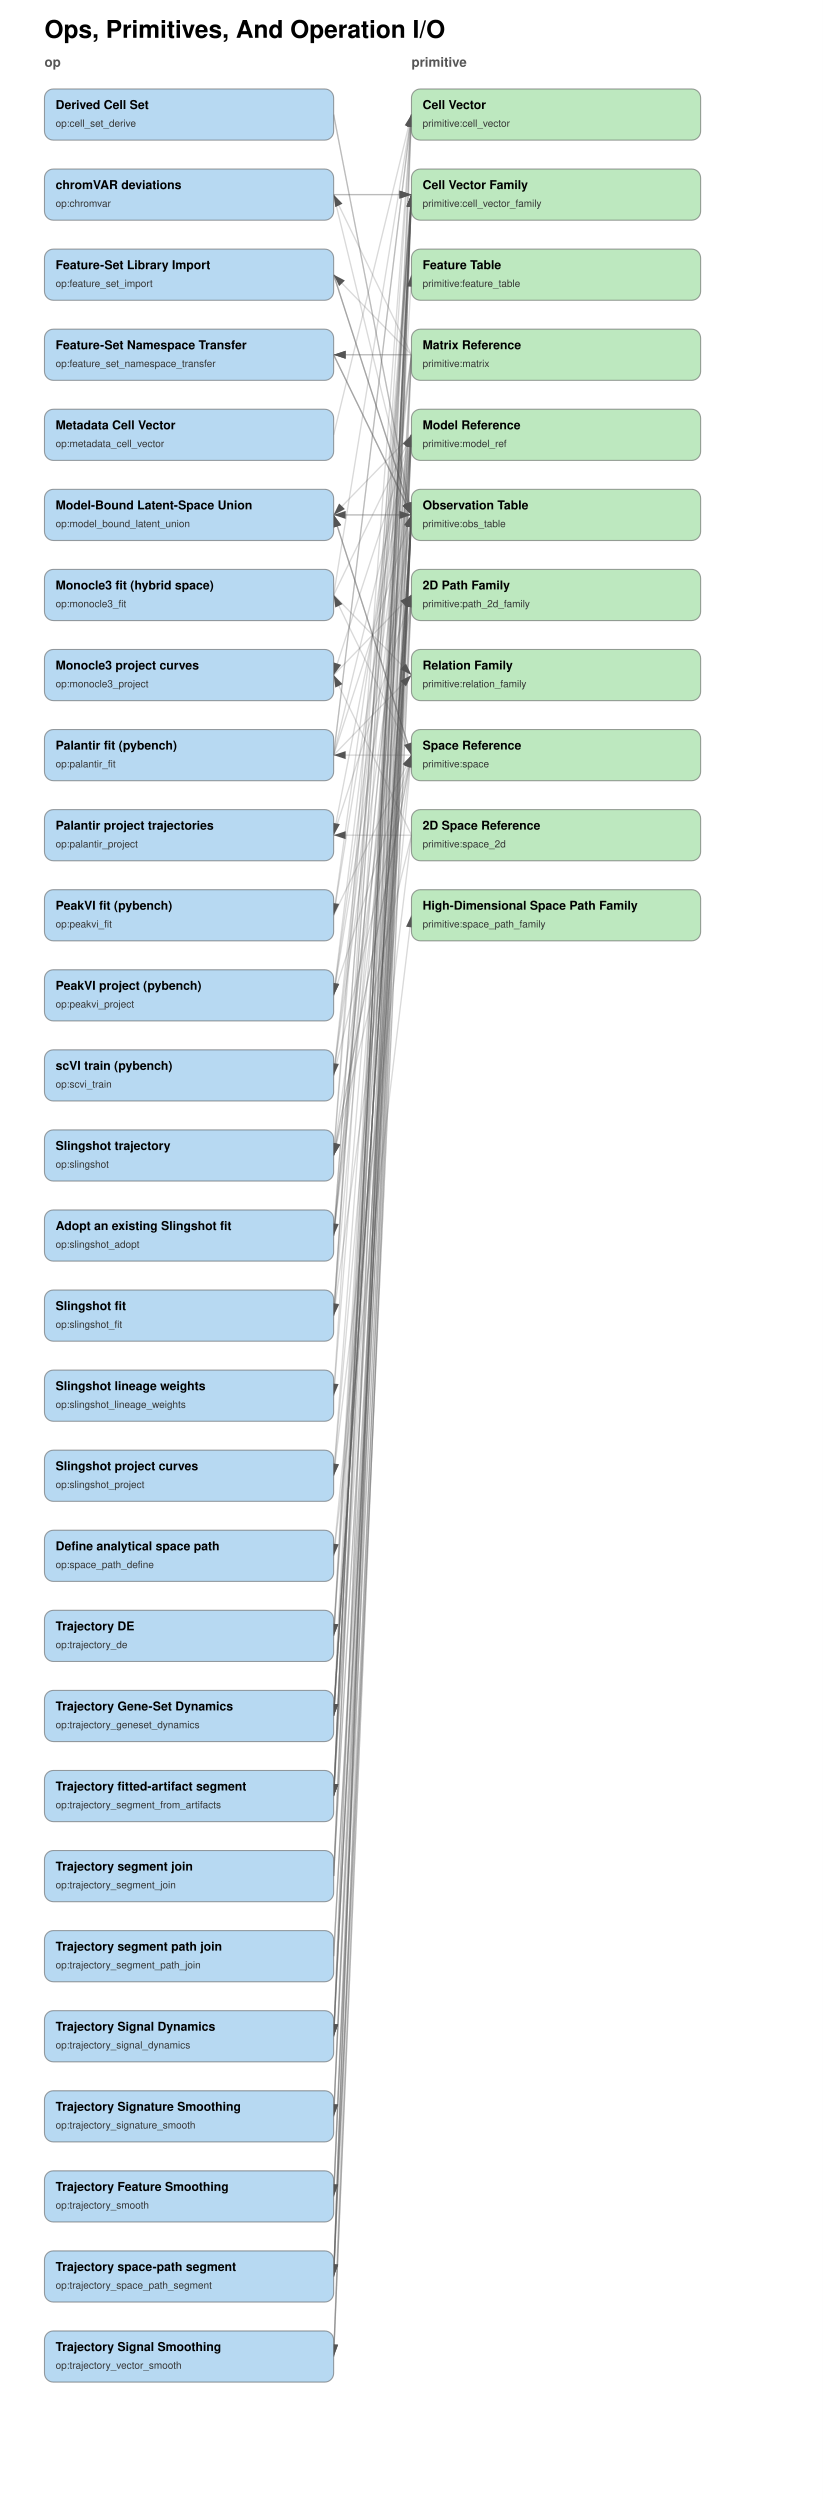
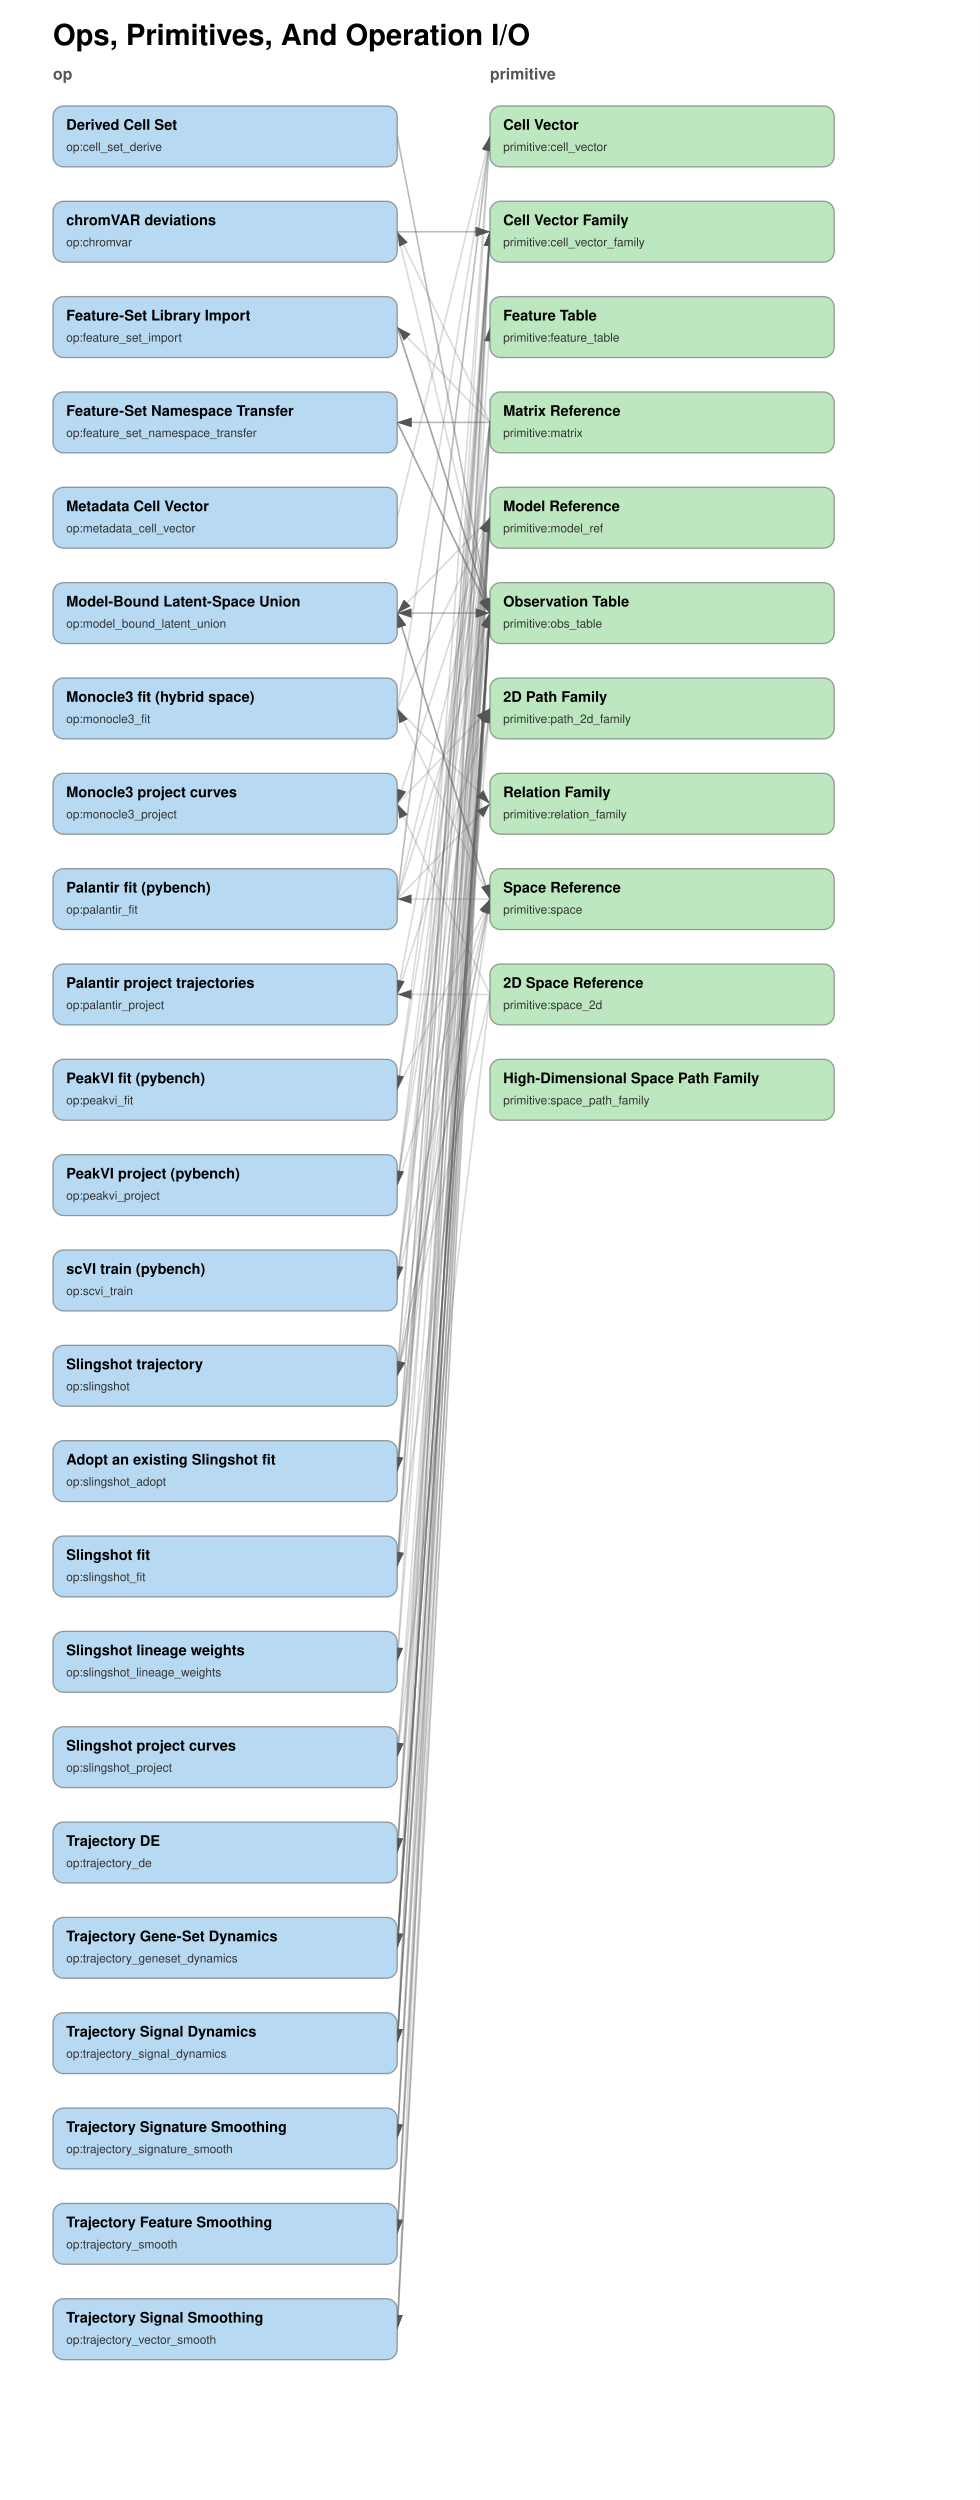
- <svg xmlns="http://www.w3.org/2000/svg" width="740" height="2248" viewBox="0 0 740 2248">
+ <svg xmlns="http://www.w3.org/2000/svg" width="740" height="1888" viewBox="0 0 740 1888">
  <rect width="100%" height="100%" fill="white" />
  <defs>
    <marker id="arrow" markerWidth="10" markerHeight="10" refX="9" refY="3" orient="auto" markerUnits="strokeWidth">
      <path d="M0,0 L0,6 L9,3 z" fill="#555" />
    </marker>
  </defs>
  <text x="40" y="34" font-family="Helvetica,Arial,sans-serif" font-size="22" font-weight="700">Ops, Primitives, And Operation I/O</text>
  <text x="40" y="60" font-family="Helvetica,Arial,sans-serif" font-size="12" font-weight="700" fill="#555">op</text>
  <text x="370" y="60" font-family="Helvetica,Arial,sans-serif" font-size="12" font-weight="700" fill="#555">primitive</text>
  <line x1="370" y1="103" x2="300" y2="1039" stroke="#555" stroke-opacity="0.22" stroke-width="1.2" marker-end="url(#arrow)" />
  <line x1="370" y1="103" x2="300" y2="1183" stroke="#555" stroke-opacity="0.22" stroke-width="1.2" marker-end="url(#arrow)" />
+   <line x1="370" y1="175" x2="300" y2="1471" stroke="#555" stroke-opacity="0.22" stroke-width="1.2" marker-end="url(#arrow)" />
  <line x1="370" y1="175" x2="300" y2="1543" stroke="#555" stroke-opacity="0.22" stroke-width="1.2" marker-end="url(#arrow)" />
-   <line x1="370" y1="175" x2="300" y2="1615" stroke="#555" stroke-opacity="0.22" stroke-width="1.2" marker-end="url(#arrow)" />
-   <line x1="370" y1="175" x2="300" y2="1615" stroke="#555" stroke-opacity="0.22" stroke-width="1.2" marker-end="url(#arrow)" />
-   <line x1="370" y1="175" x2="300" y2="1615" stroke="#555" stroke-opacity="0.22" stroke-width="1.2" marker-end="url(#arrow)" />
-   <line x1="370" y1="175" x2="300" y2="1831" stroke="#555" stroke-opacity="0.22" stroke-width="1.2" marker-end="url(#arrow)" />
-   <line x1="370" y1="175" x2="300" y2="1831" stroke="#555" stroke-opacity="0.22" stroke-width="1.2" marker-end="url(#arrow)" />
-   <line x1="370" y1="175" x2="300" y2="2047" stroke="#555" stroke-opacity="0.22" stroke-width="1.2" marker-end="url(#arrow)" />
-   <line x1="370" y1="175" x2="300" y2="2119" stroke="#555" stroke-opacity="0.22" stroke-width="1.2" marker-end="url(#arrow)" />
+   <line x1="370" y1="175" x2="300" y2="1543" stroke="#555" stroke-opacity="0.22" stroke-width="1.2" marker-end="url(#arrow)" />
+   <line x1="370" y1="175" x2="300" y2="1759" stroke="#555" stroke-opacity="0.22" stroke-width="1.2" marker-end="url(#arrow)" />
  <line x1="370" y1="319" x2="300" y2="175" stroke="#555" stroke-opacity="0.22" stroke-width="1.2" marker-end="url(#arrow)" />
  <line x1="370" y1="319" x2="300" y2="247" stroke="#555" stroke-opacity="0.22" stroke-width="1.2" marker-end="url(#arrow)" />
  <line x1="370" y1="319" x2="300" y2="319" stroke="#555" stroke-opacity="0.22" stroke-width="1.2" marker-end="url(#arrow)" />
  <line x1="370" y1="319" x2="300" y2="319" stroke="#555" stroke-opacity="0.22" stroke-width="1.2" marker-end="url(#arrow)" />
  <line x1="370" y1="319" x2="300" y2="823" stroke="#555" stroke-opacity="0.22" stroke-width="1.2" marker-end="url(#arrow)" />
  <line x1="370" y1="319" x2="300" y2="895" stroke="#555" stroke-opacity="0.22" stroke-width="1.2" marker-end="url(#arrow)" />
  <line x1="370" y1="319" x2="300" y2="967" stroke="#555" stroke-opacity="0.22" stroke-width="1.2" marker-end="url(#arrow)" />
+   <line x1="370" y1="319" x2="300" y2="1399" stroke="#555" stroke-opacity="0.22" stroke-width="1.2" marker-end="url(#arrow)" />
  <line x1="370" y1="319" x2="300" y2="1471" stroke="#555" stroke-opacity="0.22" stroke-width="1.2" marker-end="url(#arrow)" />
-   <line x1="370" y1="319" x2="300" y2="1543" stroke="#555" stroke-opacity="0.22" stroke-width="1.2" marker-end="url(#arrow)" />
-   <line x1="370" y1="319" x2="300" y2="1903" stroke="#555" stroke-opacity="0.22" stroke-width="1.2" marker-end="url(#arrow)" />
-   <line x1="370" y1="319" x2="300" y2="1975" stroke="#555" stroke-opacity="0.22" stroke-width="1.2" marker-end="url(#arrow)" />
+   <line x1="370" y1="319" x2="300" y2="1615" stroke="#555" stroke-opacity="0.22" stroke-width="1.2" marker-end="url(#arrow)" />
+   <line x1="370" y1="319" x2="300" y2="1687" stroke="#555" stroke-opacity="0.22" stroke-width="1.2" marker-end="url(#arrow)" />
  <line x1="370" y1="391" x2="300" y2="463" stroke="#555" stroke-opacity="0.22" stroke-width="1.2" marker-end="url(#arrow)" />
  <line x1="370" y1="391" x2="300" y2="607" stroke="#555" stroke-opacity="0.22" stroke-width="1.2" marker-end="url(#arrow)" />
  <line x1="370" y1="391" x2="300" y2="751" stroke="#555" stroke-opacity="0.22" stroke-width="1.2" marker-end="url(#arrow)" />
  <line x1="370" y1="391" x2="300" y2="895" stroke="#555" stroke-opacity="0.22" stroke-width="1.2" marker-end="url(#arrow)" />
  <line x1="370" y1="391" x2="300" y2="1111" stroke="#555" stroke-opacity="0.22" stroke-width="1.2" marker-end="url(#arrow)" />
  <line x1="370" y1="391" x2="300" y2="1255" stroke="#555" stroke-opacity="0.22" stroke-width="1.2" marker-end="url(#arrow)" />
  <line x1="370" y1="391" x2="300" y2="1327" stroke="#555" stroke-opacity="0.22" stroke-width="1.2" marker-end="url(#arrow)" />
+   <line x1="370" y1="391" x2="300" y2="1399" stroke="#555" stroke-opacity="0.22" stroke-width="1.2" marker-end="url(#arrow)" />
  <line x1="370" y1="391" x2="300" y2="1471" stroke="#555" stroke-opacity="0.22" stroke-width="1.2" marker-end="url(#arrow)" />
  <line x1="370" y1="391" x2="300" y2="1543" stroke="#555" stroke-opacity="0.22" stroke-width="1.2" marker-end="url(#arrow)" />
  <line x1="370" y1="391" x2="300" y2="1615" stroke="#555" stroke-opacity="0.22" stroke-width="1.2" marker-end="url(#arrow)" />
-   <line x1="370" y1="391" x2="300" y2="1831" stroke="#555" stroke-opacity="0.22" stroke-width="1.2" marker-end="url(#arrow)" />
-   <line x1="370" y1="391" x2="300" y2="1903" stroke="#555" stroke-opacity="0.22" stroke-width="1.2" marker-end="url(#arrow)" />
-   <line x1="370" y1="391" x2="300" y2="1975" stroke="#555" stroke-opacity="0.22" stroke-width="1.2" marker-end="url(#arrow)" />
-   <line x1="370" y1="391" x2="300" y2="2119" stroke="#555" stroke-opacity="0.22" stroke-width="1.2" marker-end="url(#arrow)" />
+   <line x1="370" y1="391" x2="300" y2="1687" stroke="#555" stroke-opacity="0.22" stroke-width="1.2" marker-end="url(#arrow)" />
+   <line x1="370" y1="391" x2="300" y2="1759" stroke="#555" stroke-opacity="0.22" stroke-width="1.2" marker-end="url(#arrow)" />
  <line x1="370" y1="463" x2="300" y2="463" stroke="#555" stroke-opacity="0.22" stroke-width="1.2" marker-end="url(#arrow)" />
-   <line x1="370" y1="535" x2="300" y2="1615" stroke="#555" stroke-opacity="0.22" stroke-width="1.2" marker-end="url(#arrow)" />
-   <line x1="370" y1="535" x2="300" y2="2047" stroke="#555" stroke-opacity="0.22" stroke-width="1.2" marker-end="url(#arrow)" />
-   <line x1="370" y1="535" x2="300" y2="2047" stroke="#555" stroke-opacity="0.22" stroke-width="1.2" marker-end="url(#arrow)" />
  <line x1="370" y1="679" x2="300" y2="463" stroke="#555" stroke-opacity="0.22" stroke-width="1.2" marker-end="url(#arrow)" />
  <line x1="370" y1="679" x2="300" y2="463" stroke="#555" stroke-opacity="0.22" stroke-width="1.2" marker-end="url(#arrow)" />
  <line x1="370" y1="679" x2="300" y2="535" stroke="#555" stroke-opacity="0.22" stroke-width="1.2" marker-end="url(#arrow)" />
  <line x1="370" y1="679" x2="300" y2="679" stroke="#555" stroke-opacity="0.22" stroke-width="1.2" marker-end="url(#arrow)" />
  <line x1="370" y1="679" x2="300" y2="1039" stroke="#555" stroke-opacity="0.22" stroke-width="1.2" marker-end="url(#arrow)" />
  <line x1="370" y1="679" x2="300" y2="1039" stroke="#555" stroke-opacity="0.22" stroke-width="1.2" marker-end="url(#arrow)" />
  <line x1="370" y1="679" x2="300" y2="1183" stroke="#555" stroke-opacity="0.22" stroke-width="1.2" marker-end="url(#arrow)" />
-   <line x1="370" y1="679" x2="300" y2="1399" stroke="#555" stroke-opacity="0.22" stroke-width="1.2" marker-end="url(#arrow)" />
  <line x1="370" y1="751" x2="300" y2="607" stroke="#555" stroke-opacity="0.22" stroke-width="1.2" marker-end="url(#arrow)" />
  <line x1="370" y1="751" x2="300" y2="751" stroke="#555" stroke-opacity="0.22" stroke-width="1.2" marker-end="url(#arrow)" />
  <line x1="370" y1="751" x2="300" y2="1039" stroke="#555" stroke-opacity="0.22" stroke-width="1.2" marker-end="url(#arrow)" />
  <line x1="370" y1="751" x2="300" y2="1327" stroke="#555" stroke-opacity="0.22" stroke-width="1.2" marker-end="url(#arrow)" />
  <line x1="300" y1="103" x2="370" y2="463" stroke="#555" stroke-opacity="0.22" stroke-width="1.2" marker-end="url(#arrow)" />
  <line x1="300" y1="103" x2="370" y2="463" stroke="#555" stroke-opacity="0.22" stroke-width="1.2" marker-end="url(#arrow)" />
  <line x1="300" y1="175" x2="370" y2="175" stroke="#555" stroke-opacity="0.22" stroke-width="1.2" marker-end="url(#arrow)" />
  <line x1="300" y1="175" x2="370" y2="175" stroke="#555" stroke-opacity="0.22" stroke-width="1.2" marker-end="url(#arrow)" />
  <line x1="300" y1="175" x2="370" y2="463" stroke="#555" stroke-opacity="0.22" stroke-width="1.2" marker-end="url(#arrow)" />
  <line x1="300" y1="247" x2="370" y2="463" stroke="#555" stroke-opacity="0.22" stroke-width="1.2" marker-end="url(#arrow)" />
  <line x1="300" y1="247" x2="370" y2="463" stroke="#555" stroke-opacity="0.22" stroke-width="1.2" marker-end="url(#arrow)" />
  <line x1="300" y1="247" x2="370" y2="463" stroke="#555" stroke-opacity="0.22" stroke-width="1.2" marker-end="url(#arrow)" />
  <line x1="300" y1="319" x2="370" y2="463" stroke="#555" stroke-opacity="0.22" stroke-width="1.2" marker-end="url(#arrow)" />
  <line x1="300" y1="319" x2="370" y2="463" stroke="#555" stroke-opacity="0.22" stroke-width="1.2" marker-end="url(#arrow)" />
  <line x1="300" y1="319" x2="370" y2="463" stroke="#555" stroke-opacity="0.22" stroke-width="1.2" marker-end="url(#arrow)" />
  <line x1="300" y1="391" x2="370" y2="103" stroke="#555" stroke-opacity="0.22" stroke-width="1.2" marker-end="url(#arrow)" />
  <line x1="300" y1="463" x2="370" y2="463" stroke="#555" stroke-opacity="0.22" stroke-width="1.2" marker-end="url(#arrow)" />
  <line x1="300" y1="463" x2="370" y2="679" stroke="#555" stroke-opacity="0.22" stroke-width="1.2" marker-end="url(#arrow)" />
  <line x1="300" y1="535" x2="370" y2="103" stroke="#555" stroke-opacity="0.22" stroke-width="1.2" marker-end="url(#arrow)" />
  <line x1="300" y1="535" x2="370" y2="391" stroke="#555" stroke-opacity="0.22" stroke-width="1.2" marker-end="url(#arrow)" />
  <line x1="300" y1="535" x2="370" y2="607" stroke="#555" stroke-opacity="0.22" stroke-width="1.2" marker-end="url(#arrow)" />
  <line x1="300" y1="607" x2="370" y2="535" stroke="#555" stroke-opacity="0.22" stroke-width="1.2" marker-end="url(#arrow)" />
  <line x1="300" y1="679" x2="370" y2="103" stroke="#555" stroke-opacity="0.22" stroke-width="1.2" marker-end="url(#arrow)" />
  <line x1="300" y1="679" x2="370" y2="103" stroke="#555" stroke-opacity="0.22" stroke-width="1.2" marker-end="url(#arrow)" />
  <line x1="300" y1="679" x2="370" y2="391" stroke="#555" stroke-opacity="0.22" stroke-width="1.2" marker-end="url(#arrow)" />
  <line x1="300" y1="679" x2="370" y2="463" stroke="#555" stroke-opacity="0.22" stroke-width="1.2" marker-end="url(#arrow)" />
  <line x1="300" y1="679" x2="370" y2="607" stroke="#555" stroke-opacity="0.22" stroke-width="1.2" marker-end="url(#arrow)" />
  <line x1="300" y1="751" x2="370" y2="535" stroke="#555" stroke-opacity="0.22" stroke-width="1.2" marker-end="url(#arrow)" />
  <line x1="300" y1="823" x2="370" y2="391" stroke="#555" stroke-opacity="0.22" stroke-width="1.2" marker-end="url(#arrow)" />
  <line x1="300" y1="823" x2="370" y2="679" stroke="#555" stroke-opacity="0.22" stroke-width="1.2" marker-end="url(#arrow)" />
  <line x1="300" y1="895" x2="370" y2="463" stroke="#555" stroke-opacity="0.22" stroke-width="1.2" marker-end="url(#arrow)" />
  <line x1="300" y1="895" x2="370" y2="679" stroke="#555" stroke-opacity="0.22" stroke-width="1.2" marker-end="url(#arrow)" />
  <line x1="300" y1="967" x2="370" y2="391" stroke="#555" stroke-opacity="0.22" stroke-width="1.2" marker-end="url(#arrow)" />
  <line x1="300" y1="967" x2="370" y2="463" stroke="#555" stroke-opacity="0.22" stroke-width="1.2" marker-end="url(#arrow)" />
  <line x1="300" y1="967" x2="370" y2="679" stroke="#555" stroke-opacity="0.22" stroke-width="1.2" marker-end="url(#arrow)" />
  <line x1="300" y1="1039" x2="370" y2="175" stroke="#555" stroke-opacity="0.22" stroke-width="1.2" marker-end="url(#arrow)" />
  <line x1="300" y1="1039" x2="370" y2="535" stroke="#555" stroke-opacity="0.22" stroke-width="1.2" marker-end="url(#arrow)" />
  <line x1="300" y1="1111" x2="370" y2="175" stroke="#555" stroke-opacity="0.22" stroke-width="1.2" marker-end="url(#arrow)" />
  <line x1="300" y1="1111" x2="370" y2="175" stroke="#555" stroke-opacity="0.22" stroke-width="1.2" marker-end="url(#arrow)" />
  <line x1="300" y1="1111" x2="370" y2="391" stroke="#555" stroke-opacity="0.22" stroke-width="1.2" marker-end="url(#arrow)" />
  <line x1="300" y1="1111" x2="370" y2="463" stroke="#555" stroke-opacity="0.22" stroke-width="1.2" marker-end="url(#arrow)" />
  <line x1="300" y1="1111" x2="370" y2="535" stroke="#555" stroke-opacity="0.22" stroke-width="1.2" marker-end="url(#arrow)" />
  <line x1="300" y1="1183" x2="370" y2="175" stroke="#555" stroke-opacity="0.22" stroke-width="1.2" marker-end="url(#arrow)" />
  <line x1="300" y1="1183" x2="370" y2="175" stroke="#555" stroke-opacity="0.22" stroke-width="1.2" marker-end="url(#arrow)" />
  <line x1="300" y1="1183" x2="370" y2="391" stroke="#555" stroke-opacity="0.22" stroke-width="1.2" marker-end="url(#arrow)" />
  <line x1="300" y1="1255" x2="370" y2="175" stroke="#555" stroke-opacity="0.22" stroke-width="1.2" marker-end="url(#arrow)" />
  <line x1="300" y1="1327" x2="370" y2="535" stroke="#555" stroke-opacity="0.22" stroke-width="1.2" marker-end="url(#arrow)" />
-   <line x1="300" y1="1399" x2="370" y2="823" stroke="#555" stroke-opacity="0.22" stroke-width="1.2" marker-end="url(#arrow)" />
-   <line x1="300" y1="1471" x2="370" y2="247" stroke="#555" stroke-opacity="0.22" stroke-width="1.2" marker-end="url(#arrow)" />
-   <line x1="300" y1="1471" x2="370" y2="463" stroke="#555" stroke-opacity="0.22" stroke-width="1.2" marker-end="url(#arrow)" />
-   <line x1="300" y1="1543" x2="370" y2="463" stroke="#555" stroke-opacity="0.22" stroke-width="1.2" marker-end="url(#arrow)" />
-   <line x1="300" y1="1543" x2="370" y2="463" stroke="#555" stroke-opacity="0.22" stroke-width="1.2" marker-end="url(#arrow)" />
-   <line x1="300" y1="1543" x2="370" y2="463" stroke="#555" stroke-opacity="0.22" stroke-width="1.2" marker-end="url(#arrow)" />
-   <line x1="300" y1="1543" x2="370" y2="463" stroke="#555" stroke-opacity="0.22" stroke-width="1.2" marker-end="url(#arrow)" />
-   <line x1="300" y1="1543" x2="370" y2="463" stroke="#555" stroke-opacity="0.22" stroke-width="1.2" marker-end="url(#arrow)" />
-   <line x1="300" y1="1543" x2="370" y2="463" stroke="#555" stroke-opacity="0.22" stroke-width="1.2" marker-end="url(#arrow)" />
-   <line x1="300" y1="1615" x2="370" y2="103" stroke="#555" stroke-opacity="0.22" stroke-width="1.2" marker-end="url(#arrow)" />
-   <line x1="300" y1="1615" x2="370" y2="175" stroke="#555" stroke-opacity="0.22" stroke-width="1.2" marker-end="url(#arrow)" />
-   <line x1="300" y1="1615" x2="370" y2="175" stroke="#555" stroke-opacity="0.22" stroke-width="1.2" marker-end="url(#arrow)" />
+   <line x1="300" y1="1399" x2="370" y2="247" stroke="#555" stroke-opacity="0.22" stroke-width="1.2" marker-end="url(#arrow)" />
+   <line x1="300" y1="1399" x2="370" y2="463" stroke="#555" stroke-opacity="0.22" stroke-width="1.2" marker-end="url(#arrow)" />
+   <line x1="300" y1="1471" x2="370" y2="463" stroke="#555" stroke-opacity="0.22" stroke-width="1.2" marker-end="url(#arrow)" />
+   <line x1="300" y1="1471" x2="370" y2="463" stroke="#555" stroke-opacity="0.22" stroke-width="1.2" marker-end="url(#arrow)" />
+   <line x1="300" y1="1471" x2="370" y2="463" stroke="#555" stroke-opacity="0.22" stroke-width="1.2" marker-end="url(#arrow)" />
+   <line x1="300" y1="1471" x2="370" y2="463" stroke="#555" stroke-opacity="0.22" stroke-width="1.2" marker-end="url(#arrow)" />
+   <line x1="300" y1="1471" x2="370" y2="463" stroke="#555" stroke-opacity="0.22" stroke-width="1.2" marker-end="url(#arrow)" />
+   <line x1="300" y1="1471" x2="370" y2="463" stroke="#555" stroke-opacity="0.22" stroke-width="1.2" marker-end="url(#arrow)" />
+   <line x1="300" y1="1543" x2="370" y2="463" stroke="#555" stroke-opacity="0.22" stroke-width="1.2" marker-end="url(#arrow)" />
+   <line x1="300" y1="1543" x2="370" y2="463" stroke="#555" stroke-opacity="0.22" stroke-width="1.2" marker-end="url(#arrow)" />
+   <line x1="300" y1="1543" x2="370" y2="463" stroke="#555" stroke-opacity="0.22" stroke-width="1.2" marker-end="url(#arrow)" />
+   <line x1="300" y1="1543" x2="370" y2="463" stroke="#555" stroke-opacity="0.22" stroke-width="1.2" marker-end="url(#arrow)" />
  <line x1="300" y1="1615" x2="370" y2="463" stroke="#555" stroke-opacity="0.22" stroke-width="1.2" marker-end="url(#arrow)" />
-   <line x1="300" y1="1687" x2="370" y2="103" stroke="#555" stroke-opacity="0.22" stroke-width="1.2" marker-end="url(#arrow)" />
-   <line x1="300" y1="1687" x2="370" y2="175" stroke="#555" stroke-opacity="0.22" stroke-width="1.2" marker-end="url(#arrow)" />
-   <line x1="300" y1="1687" x2="370" y2="175" stroke="#555" stroke-opacity="0.22" stroke-width="1.2" marker-end="url(#arrow)" />
+   <line x1="300" y1="1615" x2="370" y2="463" stroke="#555" stroke-opacity="0.22" stroke-width="1.2" marker-end="url(#arrow)" />
  <line x1="300" y1="1687" x2="370" y2="463" stroke="#555" stroke-opacity="0.22" stroke-width="1.2" marker-end="url(#arrow)" />
  <line x1="300" y1="1687" x2="370" y2="463" stroke="#555" stroke-opacity="0.22" stroke-width="1.2" marker-end="url(#arrow)" />
  <line x1="300" y1="1759" x2="370" y2="463" stroke="#555" stroke-opacity="0.22" stroke-width="1.2" marker-end="url(#arrow)" />
  <line x1="300" y1="1759" x2="370" y2="463" stroke="#555" stroke-opacity="0.22" stroke-width="1.2" marker-end="url(#arrow)" />
-   <line x1="300" y1="1759" x2="370" y2="535" stroke="#555" stroke-opacity="0.22" stroke-width="1.2" marker-end="url(#arrow)" />
-   <line x1="300" y1="1831" x2="370" y2="463" stroke="#555" stroke-opacity="0.22" stroke-width="1.2" marker-end="url(#arrow)" />
-   <line x1="300" y1="1831" x2="370" y2="463" stroke="#555" stroke-opacity="0.22" stroke-width="1.2" marker-end="url(#arrow)" />
-   <line x1="300" y1="1831" x2="370" y2="463" stroke="#555" stroke-opacity="0.22" stroke-width="1.2" marker-end="url(#arrow)" />
-   <line x1="300" y1="1831" x2="370" y2="463" stroke="#555" stroke-opacity="0.22" stroke-width="1.2" marker-end="url(#arrow)" />
-   <line x1="300" y1="1903" x2="370" y2="463" stroke="#555" stroke-opacity="0.22" stroke-width="1.2" marker-end="url(#arrow)" />
-   <line x1="300" y1="1903" x2="370" y2="463" stroke="#555" stroke-opacity="0.22" stroke-width="1.2" marker-end="url(#arrow)" />
-   <line x1="300" y1="1975" x2="370" y2="463" stroke="#555" stroke-opacity="0.22" stroke-width="1.2" marker-end="url(#arrow)" />
-   <line x1="300" y1="1975" x2="370" y2="463" stroke="#555" stroke-opacity="0.22" stroke-width="1.2" marker-end="url(#arrow)" />
-   <line x1="300" y1="2047" x2="370" y2="103" stroke="#555" stroke-opacity="0.22" stroke-width="1.2" marker-end="url(#arrow)" />
-   <line x1="300" y1="2047" x2="370" y2="175" stroke="#555" stroke-opacity="0.22" stroke-width="1.2" marker-end="url(#arrow)" />
-   <line x1="300" y1="2047" x2="370" y2="175" stroke="#555" stroke-opacity="0.22" stroke-width="1.2" marker-end="url(#arrow)" />
-   <line x1="300" y1="2047" x2="370" y2="463" stroke="#555" stroke-opacity="0.22" stroke-width="1.2" marker-end="url(#arrow)" />
-   <line x1="300" y1="2047" x2="370" y2="463" stroke="#555" stroke-opacity="0.22" stroke-width="1.2" marker-end="url(#arrow)" />
-   <line x1="300" y1="2119" x2="370" y2="463" stroke="#555" stroke-opacity="0.22" stroke-width="1.2" marker-end="url(#arrow)" />
-   <line x1="300" y1="2119" x2="370" y2="463" stroke="#555" stroke-opacity="0.22" stroke-width="1.2" marker-end="url(#arrow)" />
  <g>
    <rect x="40" y="80" width="260" height="46" rx="8" fill="#b7d9f2" stroke="#555" stroke-opacity="0.55" />
    <text x="50" y="98" font-family="Helvetica,Arial,sans-serif" font-size="11" font-weight="700">Derived Cell Set</text>
    <text x="50" y="114" font-family="Helvetica,Arial,sans-serif" font-size="9" fill="#333">op:cell_set_derive</text>
  </g>
  <g>
    <rect x="40" y="152" width="260" height="46" rx="8" fill="#b7d9f2" stroke="#555" stroke-opacity="0.55" />
    <text x="50" y="170" font-family="Helvetica,Arial,sans-serif" font-size="11" font-weight="700">chromVAR deviations</text>
    <text x="50" y="186" font-family="Helvetica,Arial,sans-serif" font-size="9" fill="#333">op:chromvar</text>
  </g>
  <g>
    <rect x="40" y="224" width="260" height="46" rx="8" fill="#b7d9f2" stroke="#555" stroke-opacity="0.55" />
    <text x="50" y="242" font-family="Helvetica,Arial,sans-serif" font-size="11" font-weight="700">Feature-Set Library Import</text>
    <text x="50" y="258" font-family="Helvetica,Arial,sans-serif" font-size="9" fill="#333">op:feature_set_import</text>
  </g>
  <g>
    <rect x="40" y="296" width="260" height="46" rx="8" fill="#b7d9f2" stroke="#555" stroke-opacity="0.55" />
    <text x="50" y="314" font-family="Helvetica,Arial,sans-serif" font-size="11" font-weight="700">Feature-Set Namespace Transfer</text>
    <text x="50" y="330" font-family="Helvetica,Arial,sans-serif" font-size="9" fill="#333">op:feature_set_namespace_transfer</text>
  </g>
  <g>
    <rect x="40" y="368" width="260" height="46" rx="8" fill="#b7d9f2" stroke="#555" stroke-opacity="0.55" />
    <text x="50" y="386" font-family="Helvetica,Arial,sans-serif" font-size="11" font-weight="700">Metadata Cell Vector</text>
    <text x="50" y="402" font-family="Helvetica,Arial,sans-serif" font-size="9" fill="#333">op:metadata_cell_vector</text>
  </g>
  <g>
    <rect x="40" y="440" width="260" height="46" rx="8" fill="#b7d9f2" stroke="#555" stroke-opacity="0.55" />
    <text x="50" y="458" font-family="Helvetica,Arial,sans-serif" font-size="11" font-weight="700">Model-Bound Latent-Space Union</text>
    <text x="50" y="474" font-family="Helvetica,Arial,sans-serif" font-size="9" fill="#333">op:model_bound_latent_union</text>
  </g>
  <g>
    <rect x="40" y="512" width="260" height="46" rx="8" fill="#b7d9f2" stroke="#555" stroke-opacity="0.55" />
    <text x="50" y="530" font-family="Helvetica,Arial,sans-serif" font-size="11" font-weight="700">Monocle3 fit (hybrid space)</text>
    <text x="50" y="546" font-family="Helvetica,Arial,sans-serif" font-size="9" fill="#333">op:monocle3_fit</text>
  </g>
  <g>
    <rect x="40" y="584" width="260" height="46" rx="8" fill="#b7d9f2" stroke="#555" stroke-opacity="0.55" />
    <text x="50" y="602" font-family="Helvetica,Arial,sans-serif" font-size="11" font-weight="700">Monocle3 project curves</text>
    <text x="50" y="618" font-family="Helvetica,Arial,sans-serif" font-size="9" fill="#333">op:monocle3_project</text>
  </g>
  <g>
    <rect x="40" y="656" width="260" height="46" rx="8" fill="#b7d9f2" stroke="#555" stroke-opacity="0.55" />
    <text x="50" y="674" font-family="Helvetica,Arial,sans-serif" font-size="11" font-weight="700">Palantir fit (pybench)</text>
    <text x="50" y="690" font-family="Helvetica,Arial,sans-serif" font-size="9" fill="#333">op:palantir_fit</text>
  </g>
  <g>
    <rect x="40" y="728" width="260" height="46" rx="8" fill="#b7d9f2" stroke="#555" stroke-opacity="0.55" />
    <text x="50" y="746" font-family="Helvetica,Arial,sans-serif" font-size="11" font-weight="700">Palantir project trajectories</text>
    <text x="50" y="762" font-family="Helvetica,Arial,sans-serif" font-size="9" fill="#333">op:palantir_project</text>
  </g>
  <g>
    <rect x="40" y="800" width="260" height="46" rx="8" fill="#b7d9f2" stroke="#555" stroke-opacity="0.55" />
    <text x="50" y="818" font-family="Helvetica,Arial,sans-serif" font-size="11" font-weight="700">PeakVI fit (pybench)</text>
    <text x="50" y="834" font-family="Helvetica,Arial,sans-serif" font-size="9" fill="#333">op:peakvi_fit</text>
  </g>
  <g>
    <rect x="40" y="872" width="260" height="46" rx="8" fill="#b7d9f2" stroke="#555" stroke-opacity="0.55" />
    <text x="50" y="890" font-family="Helvetica,Arial,sans-serif" font-size="11" font-weight="700">PeakVI project (pybench)</text>
    <text x="50" y="906" font-family="Helvetica,Arial,sans-serif" font-size="9" fill="#333">op:peakvi_project</text>
  </g>
  <g>
    <rect x="40" y="944" width="260" height="46" rx="8" fill="#b7d9f2" stroke="#555" stroke-opacity="0.55" />
    <text x="50" y="962" font-family="Helvetica,Arial,sans-serif" font-size="11" font-weight="700">scVI train (pybench)</text>
    <text x="50" y="978" font-family="Helvetica,Arial,sans-serif" font-size="9" fill="#333">op:scvi_train</text>
  </g>
  <g>
    <rect x="40" y="1016" width="260" height="46" rx="8" fill="#b7d9f2" stroke="#555" stroke-opacity="0.55" />
    <text x="50" y="1034" font-family="Helvetica,Arial,sans-serif" font-size="11" font-weight="700">Slingshot trajectory</text>
    <text x="50" y="1050" font-family="Helvetica,Arial,sans-serif" font-size="9" fill="#333">op:slingshot</text>
  </g>
  <g>
    <rect x="40" y="1088" width="260" height="46" rx="8" fill="#b7d9f2" stroke="#555" stroke-opacity="0.55" />
    <text x="50" y="1106" font-family="Helvetica,Arial,sans-serif" font-size="11" font-weight="700">Adopt an existing Slingshot fit</text>
    <text x="50" y="1122" font-family="Helvetica,Arial,sans-serif" font-size="9" fill="#333">op:slingshot_adopt</text>
  </g>
  <g>
    <rect x="40" y="1160" width="260" height="46" rx="8" fill="#b7d9f2" stroke="#555" stroke-opacity="0.55" />
    <text x="50" y="1178" font-family="Helvetica,Arial,sans-serif" font-size="11" font-weight="700">Slingshot fit</text>
    <text x="50" y="1194" font-family="Helvetica,Arial,sans-serif" font-size="9" fill="#333">op:slingshot_fit</text>
  </g>
  <g>
    <rect x="40" y="1232" width="260" height="46" rx="8" fill="#b7d9f2" stroke="#555" stroke-opacity="0.55" />
    <text x="50" y="1250" font-family="Helvetica,Arial,sans-serif" font-size="11" font-weight="700">Slingshot lineage weights</text>
    <text x="50" y="1266" font-family="Helvetica,Arial,sans-serif" font-size="9" fill="#333">op:slingshot_lineage_weights</text>
  </g>
  <g>
    <rect x="40" y="1304" width="260" height="46" rx="8" fill="#b7d9f2" stroke="#555" stroke-opacity="0.55" />
    <text x="50" y="1322" font-family="Helvetica,Arial,sans-serif" font-size="11" font-weight="700">Slingshot project curves</text>
    <text x="50" y="1338" font-family="Helvetica,Arial,sans-serif" font-size="9" fill="#333">op:slingshot_project</text>
  </g>
  <g>
    <rect x="40" y="1376" width="260" height="46" rx="8" fill="#b7d9f2" stroke="#555" stroke-opacity="0.55" />
-     <text x="50" y="1394" font-family="Helvetica,Arial,sans-serif" font-size="11" font-weight="700">Define analytical space path</text>
-     <text x="50" y="1410" font-family="Helvetica,Arial,sans-serif" font-size="9" fill="#333">op:space_path_define</text>
+     <text x="50" y="1394" font-family="Helvetica,Arial,sans-serif" font-size="11" font-weight="700">Trajectory DE</text>
+     <text x="50" y="1410" font-family="Helvetica,Arial,sans-serif" font-size="9" fill="#333">op:trajectory_de</text>
  </g>
  <g>
    <rect x="40" y="1448" width="260" height="46" rx="8" fill="#b7d9f2" stroke="#555" stroke-opacity="0.55" />
-     <text x="50" y="1466" font-family="Helvetica,Arial,sans-serif" font-size="11" font-weight="700">Trajectory DE</text>
-     <text x="50" y="1482" font-family="Helvetica,Arial,sans-serif" font-size="9" fill="#333">op:trajectory_de</text>
+     <text x="50" y="1466" font-family="Helvetica,Arial,sans-serif" font-size="11" font-weight="700">Trajectory Gene-Set Dynamics</text>
+     <text x="50" y="1482" font-family="Helvetica,Arial,sans-serif" font-size="9" fill="#333">op:trajectory_geneset_dynamics</text>
  </g>
  <g>
    <rect x="40" y="1520" width="260" height="46" rx="8" fill="#b7d9f2" stroke="#555" stroke-opacity="0.55" />
-     <text x="50" y="1538" font-family="Helvetica,Arial,sans-serif" font-size="11" font-weight="700">Trajectory Gene-Set Dynamics</text>
-     <text x="50" y="1554" font-family="Helvetica,Arial,sans-serif" font-size="9" fill="#333">op:trajectory_geneset_dynamics</text>
+     <text x="50" y="1538" font-family="Helvetica,Arial,sans-serif" font-size="11" font-weight="700">Trajectory Signal Dynamics</text>
+     <text x="50" y="1554" font-family="Helvetica,Arial,sans-serif" font-size="9" fill="#333">op:trajectory_signal_dynamics</text>
  </g>
  <g>
    <rect x="40" y="1592" width="260" height="46" rx="8" fill="#b7d9f2" stroke="#555" stroke-opacity="0.55" />
-     <text x="50" y="1610" font-family="Helvetica,Arial,sans-serif" font-size="11" font-weight="700">Trajectory fitted-artifact segment</text>
-     <text x="50" y="1626" font-family="Helvetica,Arial,sans-serif" font-size="9" fill="#333">op:trajectory_segment_from_artifacts</text>
+     <text x="50" y="1610" font-family="Helvetica,Arial,sans-serif" font-size="11" font-weight="700">Trajectory Signature Smoothing</text>
+     <text x="50" y="1626" font-family="Helvetica,Arial,sans-serif" font-size="9" fill="#333">op:trajectory_signature_smooth</text>
  </g>
  <g>
    <rect x="40" y="1664" width="260" height="46" rx="8" fill="#b7d9f2" stroke="#555" stroke-opacity="0.55" />
-     <text x="50" y="1682" font-family="Helvetica,Arial,sans-serif" font-size="11" font-weight="700">Trajectory segment join</text>
-     <text x="50" y="1698" font-family="Helvetica,Arial,sans-serif" font-size="9" fill="#333">op:trajectory_segment_join</text>
+     <text x="50" y="1682" font-family="Helvetica,Arial,sans-serif" font-size="11" font-weight="700">Trajectory Feature Smoothing</text>
+     <text x="50" y="1698" font-family="Helvetica,Arial,sans-serif" font-size="9" fill="#333">op:trajectory_smooth</text>
  </g>
  <g>
    <rect x="40" y="1736" width="260" height="46" rx="8" fill="#b7d9f2" stroke="#555" stroke-opacity="0.55" />
-     <text x="50" y="1754" font-family="Helvetica,Arial,sans-serif" font-size="11" font-weight="700">Trajectory segment path join</text>
-     <text x="50" y="1770" font-family="Helvetica,Arial,sans-serif" font-size="9" fill="#333">op:trajectory_segment_path_join</text>
-   </g>
-   <g>
-     <rect x="40" y="1808" width="260" height="46" rx="8" fill="#b7d9f2" stroke="#555" stroke-opacity="0.55" />
-     <text x="50" y="1826" font-family="Helvetica,Arial,sans-serif" font-size="11" font-weight="700">Trajectory Signal Dynamics</text>
-     <text x="50" y="1842" font-family="Helvetica,Arial,sans-serif" font-size="9" fill="#333">op:trajectory_signal_dynamics</text>
-   </g>
-   <g>
-     <rect x="40" y="1880" width="260" height="46" rx="8" fill="#b7d9f2" stroke="#555" stroke-opacity="0.55" />
-     <text x="50" y="1898" font-family="Helvetica,Arial,sans-serif" font-size="11" font-weight="700">Trajectory Signature Smoothing</text>
-     <text x="50" y="1914" font-family="Helvetica,Arial,sans-serif" font-size="9" fill="#333">op:trajectory_signature_smooth</text>
-   </g>
-   <g>
-     <rect x="40" y="1952" width="260" height="46" rx="8" fill="#b7d9f2" stroke="#555" stroke-opacity="0.55" />
-     <text x="50" y="1970" font-family="Helvetica,Arial,sans-serif" font-size="11" font-weight="700">Trajectory Feature Smoothing</text>
-     <text x="50" y="1986" font-family="Helvetica,Arial,sans-serif" font-size="9" fill="#333">op:trajectory_smooth</text>
-   </g>
-   <g>
-     <rect x="40" y="2024" width="260" height="46" rx="8" fill="#b7d9f2" stroke="#555" stroke-opacity="0.55" />
-     <text x="50" y="2042" font-family="Helvetica,Arial,sans-serif" font-size="11" font-weight="700">Trajectory space-path segment</text>
-     <text x="50" y="2058" font-family="Helvetica,Arial,sans-serif" font-size="9" fill="#333">op:trajectory_space_path_segment</text>
-   </g>
-   <g>
-     <rect x="40" y="2096" width="260" height="46" rx="8" fill="#b7d9f2" stroke="#555" stroke-opacity="0.55" />
-     <text x="50" y="2114" font-family="Helvetica,Arial,sans-serif" font-size="11" font-weight="700">Trajectory Signal Smoothing</text>
-     <text x="50" y="2130" font-family="Helvetica,Arial,sans-serif" font-size="9" fill="#333">op:trajectory_vector_smooth</text>
+     <text x="50" y="1754" font-family="Helvetica,Arial,sans-serif" font-size="11" font-weight="700">Trajectory Signal Smoothing</text>
+     <text x="50" y="1770" font-family="Helvetica,Arial,sans-serif" font-size="9" fill="#333">op:trajectory_vector_smooth</text>
  </g>
  <g>
    <rect x="370" y="80" width="260" height="46" rx="8" fill="#bde8bf" stroke="#555" stroke-opacity="0.55" />
    <text x="380" y="98" font-family="Helvetica,Arial,sans-serif" font-size="11" font-weight="700">Cell Vector</text>
    <text x="380" y="114" font-family="Helvetica,Arial,sans-serif" font-size="9" fill="#333">primitive:cell_vector</text>
  </g>
  <g>
    <rect x="370" y="152" width="260" height="46" rx="8" fill="#bde8bf" stroke="#555" stroke-opacity="0.55" />
    <text x="380" y="170" font-family="Helvetica,Arial,sans-serif" font-size="11" font-weight="700">Cell Vector Family</text>
    <text x="380" y="186" font-family="Helvetica,Arial,sans-serif" font-size="9" fill="#333">primitive:cell_vector_family</text>
  </g>
  <g>
    <rect x="370" y="224" width="260" height="46" rx="8" fill="#bde8bf" stroke="#555" stroke-opacity="0.55" />
    <text x="380" y="242" font-family="Helvetica,Arial,sans-serif" font-size="11" font-weight="700">Feature Table</text>
    <text x="380" y="258" font-family="Helvetica,Arial,sans-serif" font-size="9" fill="#333">primitive:feature_table</text>
  </g>
  <g>
    <rect x="370" y="296" width="260" height="46" rx="8" fill="#bde8bf" stroke="#555" stroke-opacity="0.55" />
    <text x="380" y="314" font-family="Helvetica,Arial,sans-serif" font-size="11" font-weight="700">Matrix Reference</text>
    <text x="380" y="330" font-family="Helvetica,Arial,sans-serif" font-size="9" fill="#333">primitive:matrix</text>
  </g>
  <g>
    <rect x="370" y="368" width="260" height="46" rx="8" fill="#bde8bf" stroke="#555" stroke-opacity="0.55" />
    <text x="380" y="386" font-family="Helvetica,Arial,sans-serif" font-size="11" font-weight="700">Model Reference</text>
    <text x="380" y="402" font-family="Helvetica,Arial,sans-serif" font-size="9" fill="#333">primitive:model_ref</text>
  </g>
  <g>
    <rect x="370" y="440" width="260" height="46" rx="8" fill="#bde8bf" stroke="#555" stroke-opacity="0.55" />
    <text x="380" y="458" font-family="Helvetica,Arial,sans-serif" font-size="11" font-weight="700">Observation Table</text>
    <text x="380" y="474" font-family="Helvetica,Arial,sans-serif" font-size="9" fill="#333">primitive:obs_table</text>
  </g>
  <g>
    <rect x="370" y="512" width="260" height="46" rx="8" fill="#bde8bf" stroke="#555" stroke-opacity="0.55" />
    <text x="380" y="530" font-family="Helvetica,Arial,sans-serif" font-size="11" font-weight="700">2D Path Family</text>
    <text x="380" y="546" font-family="Helvetica,Arial,sans-serif" font-size="9" fill="#333">primitive:path_2d_family</text>
  </g>
  <g>
    <rect x="370" y="584" width="260" height="46" rx="8" fill="#bde8bf" stroke="#555" stroke-opacity="0.55" />
    <text x="380" y="602" font-family="Helvetica,Arial,sans-serif" font-size="11" font-weight="700">Relation Family</text>
    <text x="380" y="618" font-family="Helvetica,Arial,sans-serif" font-size="9" fill="#333">primitive:relation_family</text>
  </g>
  <g>
    <rect x="370" y="656" width="260" height="46" rx="8" fill="#bde8bf" stroke="#555" stroke-opacity="0.55" />
    <text x="380" y="674" font-family="Helvetica,Arial,sans-serif" font-size="11" font-weight="700">Space Reference</text>
    <text x="380" y="690" font-family="Helvetica,Arial,sans-serif" font-size="9" fill="#333">primitive:space</text>
  </g>
  <g>
    <rect x="370" y="728" width="260" height="46" rx="8" fill="#bde8bf" stroke="#555" stroke-opacity="0.55" />
    <text x="380" y="746" font-family="Helvetica,Arial,sans-serif" font-size="11" font-weight="700">2D Space Reference</text>
    <text x="380" y="762" font-family="Helvetica,Arial,sans-serif" font-size="9" fill="#333">primitive:space_2d</text>
  </g>
  <g>
    <rect x="370" y="800" width="260" height="46" rx="8" fill="#bde8bf" stroke="#555" stroke-opacity="0.55" />
    <text x="380" y="818" font-family="Helvetica,Arial,sans-serif" font-size="11" font-weight="700">High-Dimensional Space Path Family</text>
    <text x="380" y="834" font-family="Helvetica,Arial,sans-serif" font-size="9" fill="#333">primitive:space_path_family</text>
  </g>
</svg>
